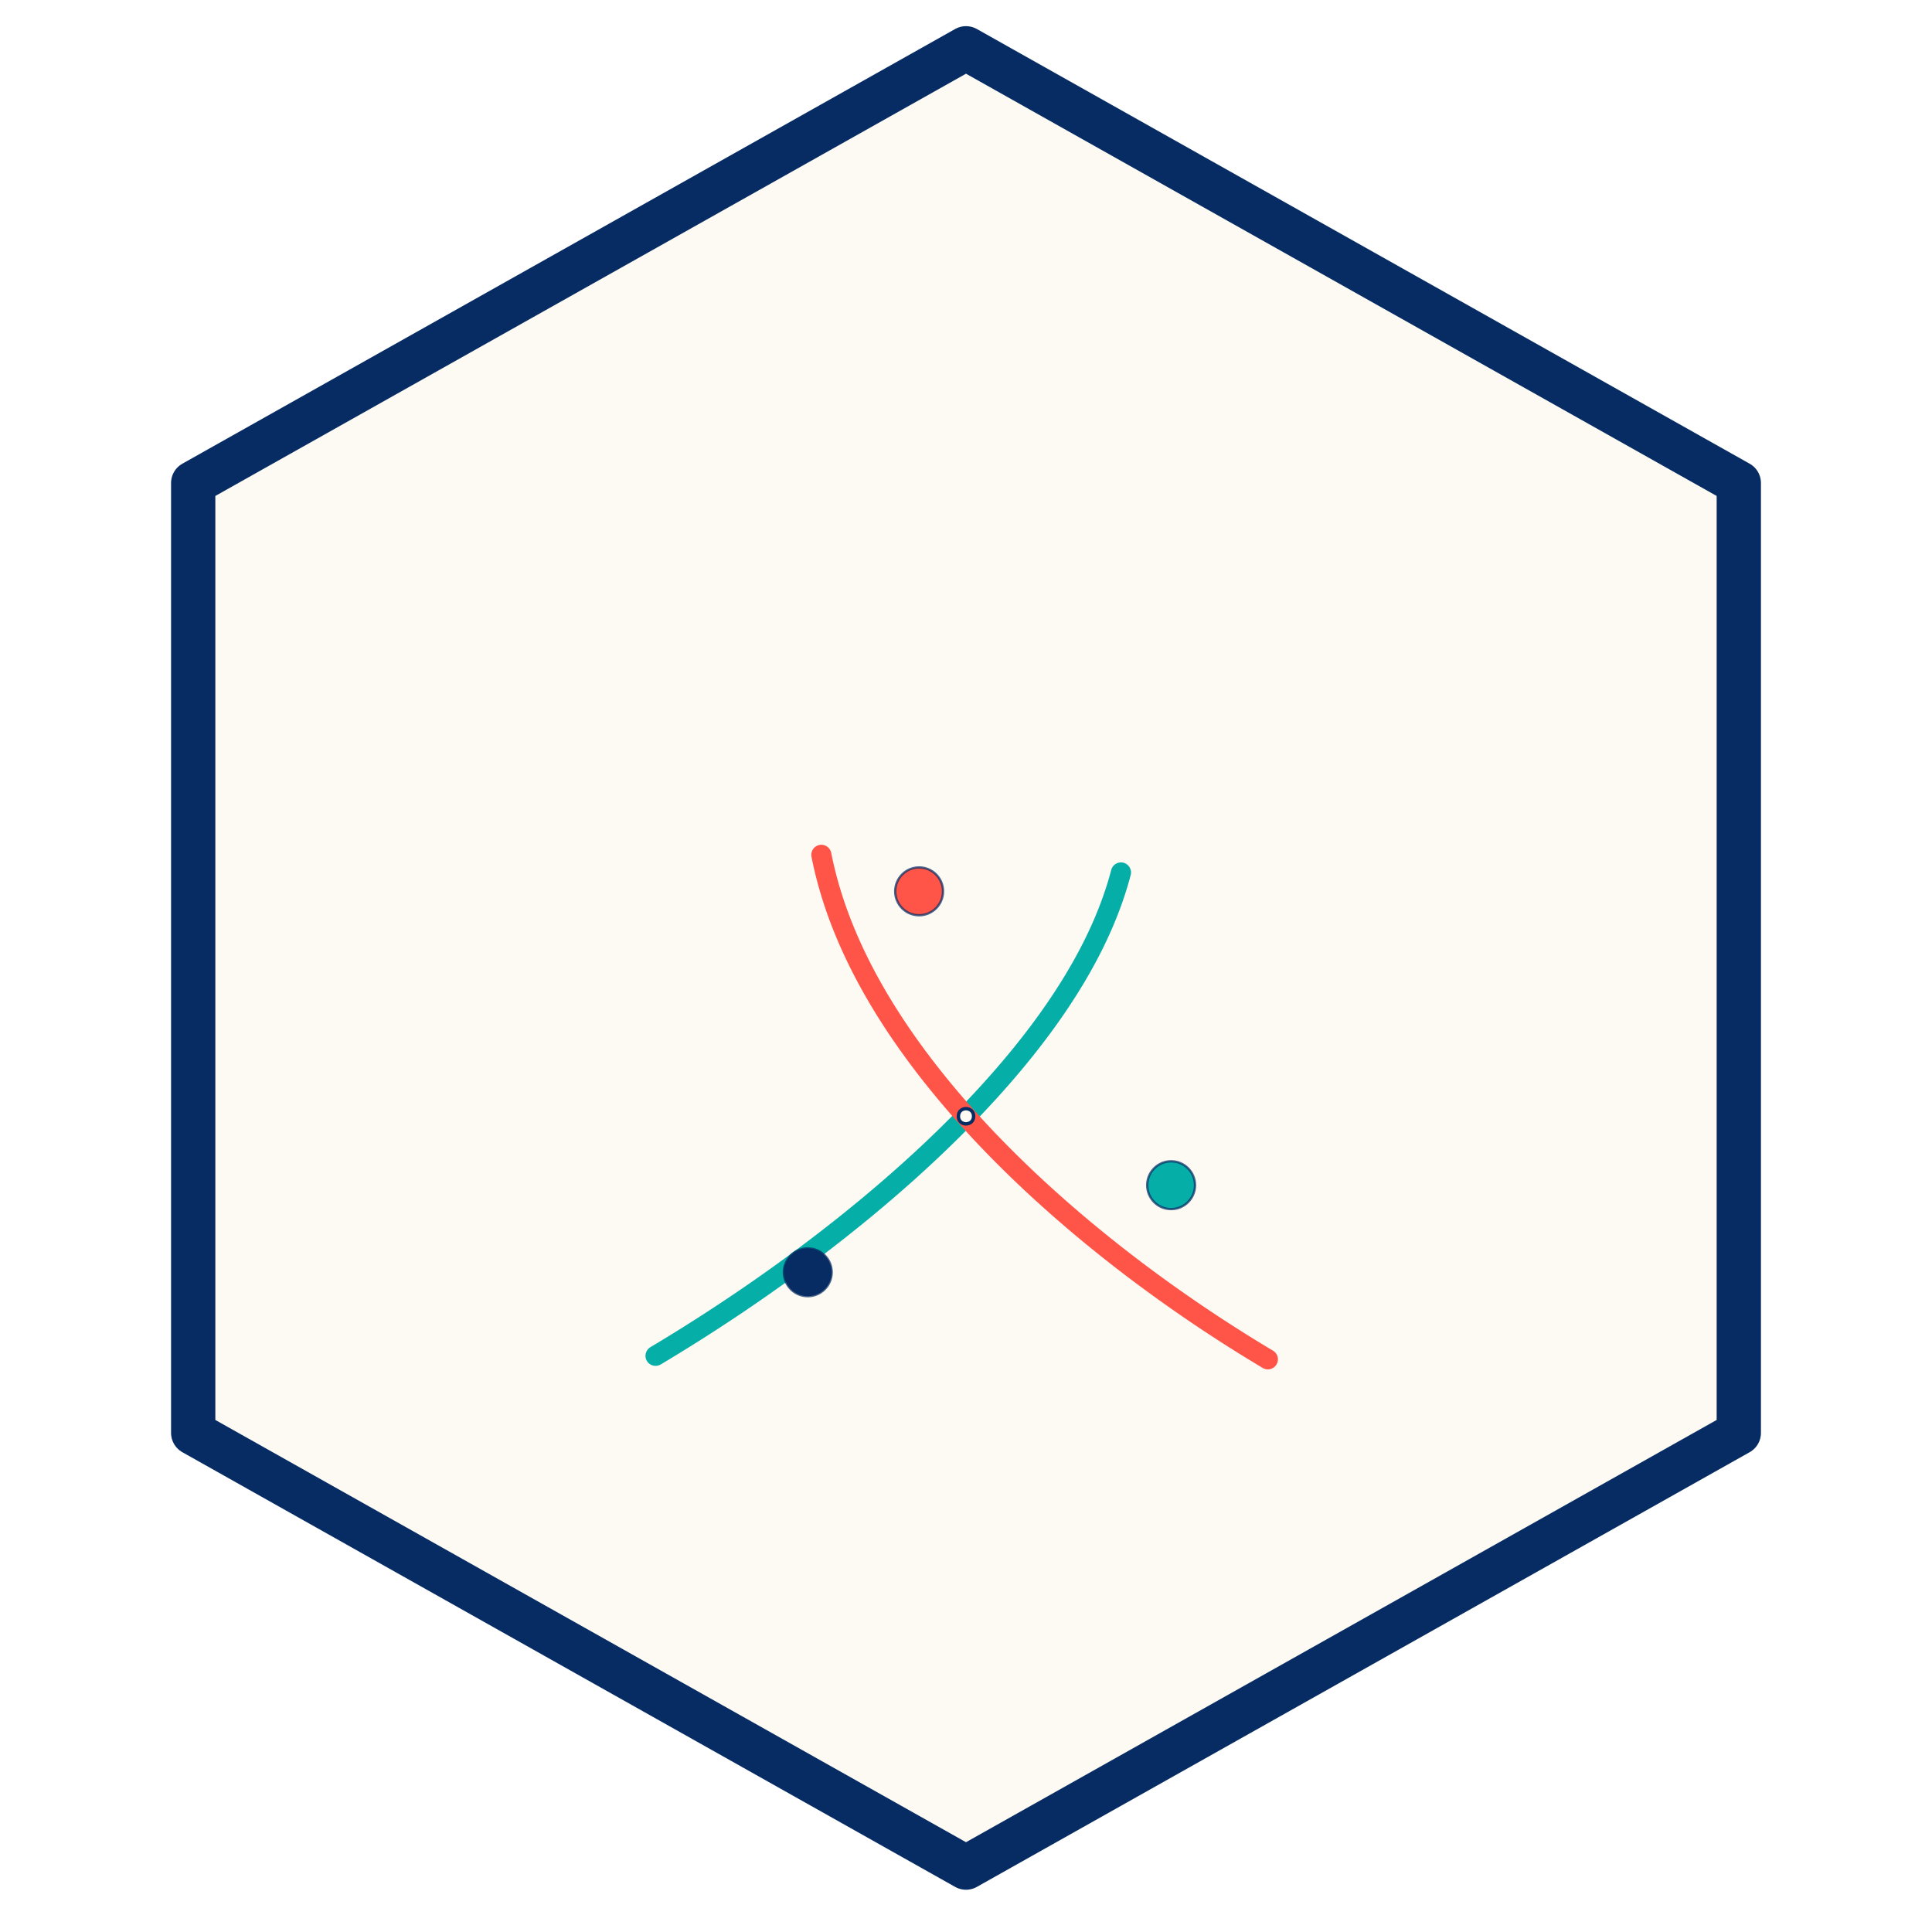
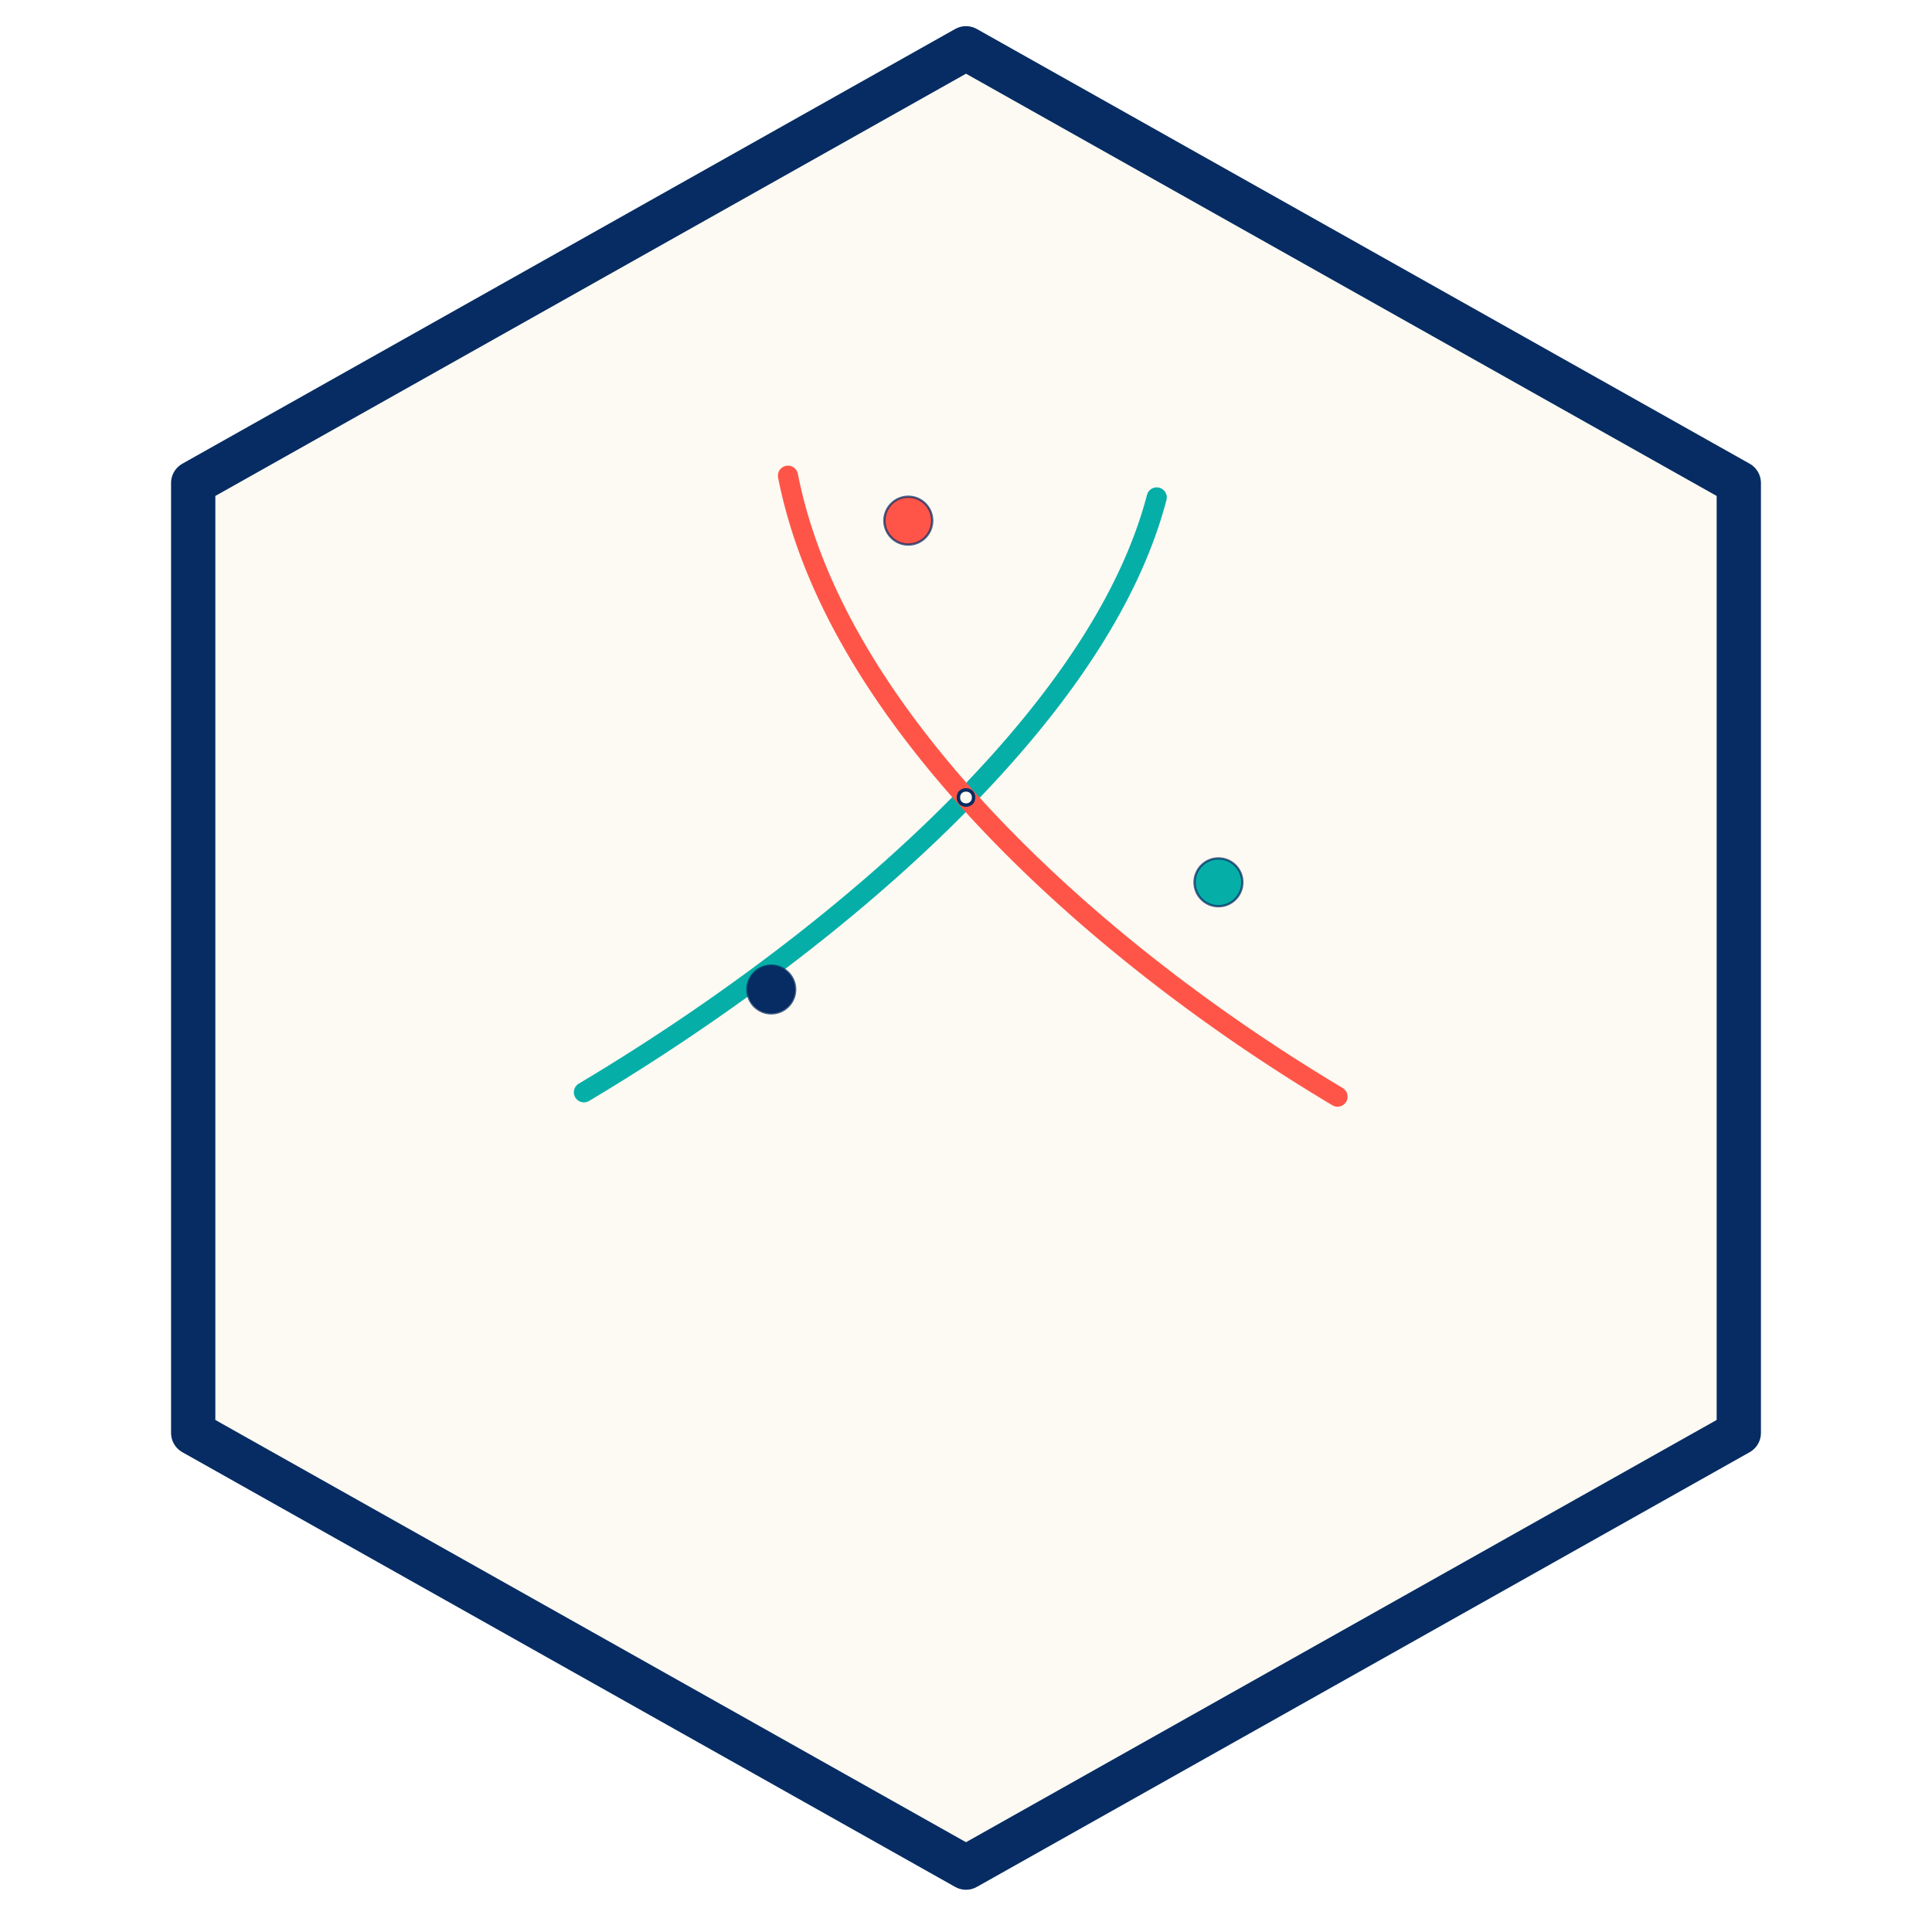
<svg xmlns="http://www.w3.org/2000/svg" width="720pt" height="720pt" viewBox="0 0 720 720">
  <path fill-rule="nonzero" fill="rgb(98.824%, 98.039%, 95.294%)" fill-opacity="1" stroke-width="16.5" stroke-linecap="round" stroke-linejoin="round" stroke="rgb(2.353%, 17.255%, 38.824%)" stroke-opacity="1" stroke-miterlimit="10" d="M 360 18 L 648 180 L 648 534 L 360 696 L 72 534 L 72 180 Z M 360 18 " />
-   <path fill="none" stroke-width="7.5" stroke-linecap="round" stroke-linejoin="round" stroke="rgb(1.961%, 68.627%, 65.882%)" stroke-opacity="1" stroke-miterlimit="10" d="M 244.305 505.27 L 245.066 504.816 L 245.836 504.355 L 246.602 503.895 L 247.375 503.43 L 248.152 502.957 L 248.93 502.488 L 249.711 502.012 L 250.492 501.531 L 251.281 501.051 L 252.07 500.566 L 252.863 500.074 L 254.457 499.09 L 255.258 498.59 L 256.062 498.09 L 256.867 497.582 L 257.676 497.074 L 258.488 496.562 L 259.301 496.047 L 260.117 495.531 L 261.758 494.484 L 262.582 493.957 L 263.406 493.426 L 264.234 492.891 L 265.066 492.355 L 266.73 491.27 L 267.57 490.723 L 268.406 490.172 L 269.25 489.617 L 270.09 489.062 L 270.938 488.504 L 271.781 487.941 L 272.629 487.375 L 274.332 486.234 L 275.188 485.66 L 276.039 485.082 L 276.898 484.5 L 277.754 483.918 L 278.613 483.328 L 279.477 482.738 L 281.203 481.551 L 282.066 480.953 L 282.934 480.352 L 283.801 479.746 L 285.535 478.527 L 286.406 477.914 L 288.148 476.68 L 289.02 476.059 L 290.77 474.809 L 291.645 474.18 L 292.52 473.547 L 294.27 472.273 L 295.145 471.633 L 296.023 470.992 L 296.898 470.348 L 297.777 469.699 L 298.652 469.047 L 299.531 468.395 L 300.406 467.742 L 301.285 467.082 L 302.16 466.422 L 303.039 465.762 L 303.914 465.098 L 305.664 463.762 L 306.543 463.09 L 307.414 462.418 L 308.289 461.742 L 309.164 461.062 L 310.035 460.383 L 310.91 459.703 L 311.781 459.02 L 312.652 458.332 L 313.52 457.645 L 314.391 456.957 L 315.258 456.262 L 316.121 455.57 L 316.988 454.875 L 317.852 454.176 L 318.715 453.48 L 321.293 451.371 L 322.148 450.668 L 323.004 449.961 L 323.859 449.25 L 325.562 447.828 L 326.41 447.117 L 328.098 445.688 L 328.941 444.969 L 330.621 443.531 L 331.453 442.809 L 332.289 442.09 L 333.121 441.363 L 333.949 440.641 L 336.422 438.461 L 337.238 437.734 L 338.055 437.004 L 339.68 435.543 L 340.488 434.812 L 341.293 434.078 L 342.094 433.344 L 342.895 432.613 L 343.691 431.879 L 344.484 431.141 L 346.062 429.672 L 347.625 428.195 L 348.402 427.457 L 349.176 426.723 L 349.945 425.984 L 350.715 425.242 L 352.238 423.766 L 352.996 423.027 L 353.75 422.285 L 355.242 420.809 L 356.723 419.328 L 357.457 418.59 L 358.191 417.848 L 358.918 417.109 L 359.641 416.371 L 360.359 415.629 L 361.074 414.891 L 361.785 414.152 L 362.492 413.414 L 363.195 412.676 L 363.895 411.938 L 364.59 411.199 L 365.281 410.461 L 365.969 409.727 L 366.648 408.988 L 367.328 408.254 L 368.004 407.52 L 369.34 406.051 L 370 405.316 L 370.656 404.582 L 371.309 403.852 L 371.957 403.117 L 372.602 402.387 L 373.238 401.66 L 373.875 400.93 L 374.504 400.199 L 375.754 398.746 L 376.367 398.02 L 376.98 397.297 L 377.59 396.574 L 378.793 395.129 L 379.387 394.406 L 379.977 393.688 L 381.141 392.25 L 381.715 391.535 L 382.285 390.82 L 382.852 390.105 L 383.414 389.395 L 383.973 388.684 L 384.523 387.973 L 385.07 387.262 L 385.613 386.555 L 386.152 385.848 L 386.688 385.145 L 387.742 383.738 L 388.262 383.039 L 389.285 381.641 L 389.793 380.945 L 390.293 380.25 L 390.789 379.555 L 391.281 378.863 L 391.766 378.176 L 392.25 377.484 L 392.727 376.797 L 393.199 376.113 L 393.668 375.43 L 394.133 374.746 L 395.047 373.387 L 395.496 372.711 L 395.941 372.035 L 396.379 371.359 L 396.816 370.688 L 397.246 370.016 L 397.676 369.348 L 398.098 368.684 L 398.516 368.016 L 398.926 367.352 L 399.336 366.691 L 399.738 366.031 L 400.141 365.375 L 400.535 364.719 L 400.926 364.062 L 401.312 363.41 L 401.691 362.758 L 402.07 362.109 L 402.441 361.465 L 402.812 360.816 L 403.176 360.176 L 403.535 359.531 L 403.891 358.895 L 404.242 358.254 L 404.586 357.621 L 404.93 356.984 L 405.27 356.355 L 405.602 355.723 L 405.93 355.098 L 406.258 354.469 L 406.578 353.848 L 406.895 353.223 L 407.207 352.602 L 407.516 351.984 L 407.82 351.367 L 408.121 350.754 L 408.414 350.141 L 408.707 349.531 L 408.996 348.922 L 409.281 348.316 L 409.559 347.711 L 409.836 347.109 L 410.109 346.508 L 410.641 345.312 L 410.902 344.719 L 411.156 344.125 L 411.41 343.535 L 411.66 342.945 L 411.906 342.359 L 412.145 341.773 L 412.383 341.191 L 412.617 340.609 L 412.848 340.031 L 413.074 339.453 L 413.297 338.879 L 413.516 338.305 L 413.73 337.734 L 413.941 337.168 L 414.152 336.598 L 414.559 335.473 L 414.758 334.91 L 415.141 333.793 L 415.328 333.238 L 415.512 332.684 L 415.695 332.133 L 415.871 331.582 L 416.047 331.035 L 416.219 330.492 L 416.387 329.945 L 416.551 329.406 L 416.711 328.867 L 416.867 328.328 L 417.023 327.793 L 417.176 327.258 L 417.324 326.727 L 417.469 326.195 L 417.613 325.668 L 417.754 325.141 " />
-   <path fill="none" stroke-width="7.5" stroke-linecap="round" stroke-linejoin="round" stroke="rgb(100%, 33.333%, 28.235%)" stroke-opacity="1" stroke-miterlimit="10" d="M 472.5 506.578 L 471.746 506.129 L 470.992 505.676 L 470.23 505.219 L 469.469 504.758 L 468.707 504.293 L 467.938 503.828 L 467.168 503.355 L 466.395 502.883 L 465.621 502.406 L 464.84 501.926 L 464.062 501.441 L 463.277 500.953 L 462.492 500.461 L 461.703 499.969 L 460.914 499.469 L 460.121 498.969 L 459.324 498.465 L 458.527 497.957 L 457.73 497.445 L 456.121 496.414 L 455.316 495.891 L 454.508 495.367 L 453.695 494.84 L 452.883 494.309 L 452.07 493.773 L 451.254 493.234 L 450.434 492.695 L 448.793 491.602 L 447.969 491.051 L 447.145 490.496 L 446.316 489.938 L 445.488 489.375 L 444.656 488.812 L 442.992 487.672 L 442.156 487.098 L 440.484 485.941 L 438.805 484.77 L 437.961 484.18 L 437.121 483.586 L 436.277 482.988 L 435.434 482.387 L 434.586 481.785 L 433.742 481.18 L 432.895 480.57 L 432.047 479.957 L 431.195 479.344 L 430.348 478.723 L 429.496 478.102 L 428.648 477.48 L 426.945 476.223 L 426.094 475.586 L 425.238 474.953 L 423.535 473.672 L 422.68 473.027 L 421.828 472.379 L 420.977 471.727 L 420.121 471.074 L 419.27 470.418 L 418.414 469.762 L 415.859 467.77 L 415.004 467.098 L 414.152 466.426 L 413.305 465.754 L 411.602 464.395 L 410.754 463.715 L 409.906 463.027 L 409.055 462.344 L 408.211 461.652 L 407.363 460.961 L 405.676 459.57 L 403.988 458.172 L 403.148 457.469 L 401.469 456.055 L 399.797 454.633 L 398.133 453.203 L 397.301 452.484 L 396.473 451.766 L 394.816 450.32 L 393.992 449.594 L 393.172 448.867 L 392.352 448.137 L 390.719 446.676 L 389.902 445.941 L 389.094 445.203 L 388.281 444.469 L 387.477 443.727 L 386.672 442.988 L 385.867 442.246 L 385.066 441.5 L 384.27 440.758 L 383.473 440.012 L 382.684 439.262 L 381.891 438.512 L 380.32 437.012 L 379.539 436.258 L 377.984 434.75 L 377.211 433.992 L 376.441 433.234 L 374.91 431.719 L 374.148 430.957 L 373.391 430.195 L 372.637 429.434 L 371.137 427.91 L 369.652 426.379 L 368.914 425.613 L 368.18 424.848 L 367.449 424.082 L 366.723 423.312 L 366 422.543 L 365.281 421.777 L 364.562 421.008 L 363.141 419.469 L 362.438 418.699 L 361.734 417.926 L 360.344 416.387 L 359.656 415.613 L 358.969 414.844 L 358.289 414.07 L 357.609 413.301 L 356.938 412.527 L 356.27 411.758 L 355.602 410.984 L 354.941 410.215 L 354.285 409.441 L 353.633 408.672 L 352.984 407.898 L 352.34 407.129 L 351.699 406.359 L 351.062 405.59 L 350.43 404.816 L 349.18 403.277 L 348.562 402.508 L 347.949 401.742 L 347.336 400.973 L 346.73 400.203 L 345.535 398.672 L 344.941 397.906 L 344.355 397.141 L 343.773 396.375 L 343.195 395.609 L 342.621 394.848 L 342.051 394.086 L 341.484 393.32 L 340.926 392.562 L 339.816 391.039 L 338.73 389.523 L 338.191 388.77 L 337.66 388.012 L 337.133 387.258 L 336.609 386.504 L 336.09 385.75 L 335.574 385 L 335.066 384.246 L 334.559 383.5 L 334.059 382.75 L 333.562 382.004 L 332.586 380.512 L 332.105 379.766 L 331.629 379.023 L 331.156 378.285 L 330.688 377.543 L 329.766 376.066 L 329.312 375.332 L 328.863 374.598 L 328.418 373.863 L 327.543 372.402 L 327.113 371.676 L 326.688 370.945 L 326.266 370.219 L 325.848 369.496 L 325.434 368.773 L 325.027 368.051 L 324.625 367.332 L 324.227 366.613 L 323.832 365.898 L 323.441 365.184 L 323.055 364.469 L 322.676 363.758 L 322.301 363.047 L 321.926 362.34 L 321.559 361.633 L 321.195 360.93 L 320.84 360.223 L 320.484 359.523 L 320.133 358.824 L 319.789 358.125 L 319.449 357.43 L 319.113 356.734 L 318.781 356.043 L 318.453 355.352 L 318.129 354.66 L 317.809 353.973 L 317.492 353.289 L 316.875 351.922 L 316.574 351.242 L 316.273 350.566 L 315.98 349.887 L 315.691 349.215 L 315.406 348.543 L 315.125 347.871 L 314.848 347.203 L 314.574 346.535 L 314.305 345.871 L 314.039 345.207 L 313.777 344.547 L 313.52 343.887 L 313.266 343.23 L 313.016 342.574 L 312.77 341.922 L 312.527 341.27 L 312.289 340.621 L 312.055 339.973 L 311.824 339.328 L 311.598 338.684 L 311.375 338.043 L 311.156 337.402 L 310.941 336.766 L 310.73 336.129 L 310.523 335.496 L 310.32 334.863 L 310.117 334.234 L 309.922 333.609 L 309.727 332.98 L 309.352 331.738 L 309.168 331.117 L 308.988 330.5 L 308.812 329.883 L 308.641 329.27 L 308.305 328.051 L 308.145 327.441 L 307.984 326.836 L 307.828 326.23 L 307.676 325.629 L 307.527 325.031 L 307.238 323.836 L 307.102 323.242 L 306.828 322.062 L 306.699 321.473 L 306.574 320.887 L 306.449 320.305 L 306.328 319.723 L 306.094 318.566 " />
-   <path fill-rule="nonzero" fill="rgb(98.824%, 98.039%, 95.294%)" fill-opacity="1" stroke-width="1.275" stroke-linecap="round" stroke-linejoin="round" stroke="rgb(2.353%, 17.255%, 38.824%)" stroke-opacity="1" stroke-miterlimit="10" d="M 362.836 416 C 362.836 419.781 357.164 419.781 357.164 416 C 357.164 412.219 362.836 412.219 362.836 416 " />
-   <path fill-rule="nonzero" fill="rgb(2.353%, 17.255%, 38.824%)" fill-opacity="1" stroke-width="0.863" stroke-linecap="round" stroke-linejoin="round" stroke="rgb(2.353%, 17.255%, 38.824%)" stroke-opacity="0.722" stroke-miterlimit="10" d="M 309.941 474.137 C 309.941 479.059 305.953 483.047 301.031 483.047 C 296.109 483.047 292.121 479.059 292.121 474.137 C 292.121 469.215 296.109 465.227 301.031 465.227 C 305.953 465.227 309.941 469.215 309.941 474.137 " />
-   <path fill-rule="nonzero" fill="rgb(1.961%, 68.627%, 65.882%)" fill-opacity="1" stroke-width="0.863" stroke-linecap="round" stroke-linejoin="round" stroke="rgb(2.353%, 17.255%, 38.824%)" stroke-opacity="0.722" stroke-miterlimit="10" d="M 445.352 441.688 C 445.352 446.609 441.359 450.598 436.441 450.598 C 431.52 450.598 427.531 446.609 427.531 441.688 C 427.531 436.766 431.52 432.777 436.441 432.777 C 441.359 432.777 445.352 436.766 445.352 441.688 " />
-   <path fill-rule="nonzero" fill="rgb(100%, 33.333%, 28.235%)" fill-opacity="1" stroke-width="0.863" stroke-linecap="round" stroke-linejoin="round" stroke="rgb(2.353%, 17.255%, 38.824%)" stroke-opacity="0.722" stroke-miterlimit="10" d="M 351.438 332.176 C 351.438 337.098 347.449 341.086 342.527 341.086 C 337.605 341.086 333.617 337.098 333.617 332.176 C 333.617 327.254 337.605 323.266 342.527 323.266 C 347.449 323.266 351.438 327.254 351.438 332.176 " />
+   <path fill="none" stroke-width="7.5" stroke-linecap="round" stroke-linejoin="round" stroke="rgb(1.961%, 68.627%, 65.882%)" stroke-opacity="1" stroke-miterlimit="10" d="M 217.605 407.07 L 218.547 406.512 L 219.488 405.945 L 220.434 405.375 L 221.387 404.805 L 222.34 404.227 L 223.297 403.645 L 224.258 403.059 L 225.223 402.469 L 226.191 401.875 L 227.164 401.281 L 228.141 400.68 L 229.117 400.074 L 231.086 398.848 L 232.074 398.23 L 233.066 397.609 L 234.062 396.984 L 235.062 396.355 L 236.062 395.723 L 237.066 395.082 L 238.074 394.441 L 239.086 393.797 L 240.098 393.145 L 241.117 392.492 L 242.137 391.836 L 243.156 391.172 L 244.184 390.508 L 245.207 389.84 L 246.238 389.168 L 247.27 388.488 L 248.305 387.809 L 249.344 387.125 L 250.383 386.434 L 251.426 385.742 L 252.469 385.047 L 253.516 384.348 L 254.562 383.641 L 255.613 382.934 L 256.664 382.223 L 257.719 381.508 L 258.777 380.789 L 259.832 380.066 L 260.895 379.34 L 261.953 378.609 L 263.016 377.879 L 264.082 377.141 L 266.215 375.656 L 267.281 374.91 L 269.422 373.402 L 270.496 372.645 L 271.566 371.883 L 273.715 370.352 L 274.793 369.578 L 275.867 368.805 L 276.945 368.027 L 278.023 367.246 L 279.102 366.461 L 281.258 364.883 L 282.336 364.086 L 283.418 363.289 L 285.574 361.688 L 286.656 360.879 L 287.734 360.07 L 289.891 358.445 L 290.973 357.625 L 293.129 355.984 L 294.203 355.156 L 295.281 354.328 L 296.355 353.496 L 297.434 352.664 L 298.508 351.828 L 299.582 350.988 L 302.793 348.457 L 303.863 347.605 L 305.996 345.902 L 307.062 345.047 L 309.188 343.328 L 311.305 341.602 L 313.414 339.867 L 314.469 338.996 L 315.52 338.125 L 317.613 336.375 L 319.699 334.617 L 320.738 333.738 L 321.773 332.855 L 322.809 331.969 L 323.84 331.086 L 324.867 330.195 L 325.895 329.309 L 326.918 328.418 L 327.938 327.527 L 329.969 325.738 L 330.98 324.844 L 331.988 323.949 L 332.992 323.051 L 334.992 321.254 L 336.977 319.449 L 337.965 318.547 L 339.926 316.742 L 340.902 315.836 L 341.875 314.93 L 342.844 314.023 L 343.809 313.117 L 344.77 312.211 L 345.727 311.305 L 346.68 310.395 L 347.629 309.484 L 348.57 308.578 L 349.512 307.668 L 350.449 306.758 L 351.379 305.848 L 352.305 304.938 L 353.227 304.027 L 354.145 303.117 L 355.059 302.207 L 355.969 301.297 L 357.773 299.477 L 358.668 298.566 L 359.559 297.656 L 361.324 295.836 L 362.199 294.926 L 363.066 294.016 L 363.934 293.109 L 364.793 292.199 L 365.648 291.293 L 366.5 290.383 L 367.344 289.477 L 368.184 288.57 L 369.02 287.664 L 369.848 286.762 L 370.676 285.855 L 372.309 284.051 L 373.918 282.246 L 374.715 281.348 L 375.508 280.445 L 376.297 279.547 L 377.078 278.652 L 377.852 277.754 L 378.621 276.859 L 379.387 275.965 L 380.145 275.07 L 380.898 274.18 L 381.648 273.289 L 382.391 272.398 L 383.129 271.512 L 383.859 270.625 L 384.586 269.738 L 385.305 268.855 L 386.02 267.973 L 386.727 267.09 L 387.43 266.211 L 388.125 265.332 L 388.816 264.453 L 389.504 263.578 L 390.184 262.703 L 390.859 261.832 L 391.527 260.961 L 392.188 260.09 L 392.848 259.223 L 393.496 258.359 L 394.141 257.492 L 394.781 256.633 L 395.414 255.77 L 396.043 254.91 L 396.668 254.055 L 397.281 253.199 L 397.895 252.348 L 398.5 251.496 L 399.098 250.645 L 399.691 249.797 L 400.281 248.953 L 400.863 248.109 L 401.438 247.266 L 402.008 246.426 L 402.574 245.59 L 403.133 244.754 L 403.688 243.918 L 404.234 243.09 L 404.777 242.258 L 405.312 241.43 L 405.844 240.605 L 406.367 239.781 L 406.887 238.961 L 407.402 238.145 L 407.91 237.328 L 408.414 236.512 L 408.91 235.699 L 409.402 234.891 L 409.891 234.082 L 410.371 233.277 L 410.844 232.473 L 411.312 231.672 L 411.777 230.875 L 412.238 230.078 L 412.691 229.285 L 413.137 228.492 L 413.582 227.703 L 414.02 226.914 L 414.449 226.129 L 414.875 225.348 L 415.297 224.566 L 415.715 223.789 L 416.125 223.016 L 416.531 222.242 L 416.93 221.473 L 417.324 220.703 L 417.715 219.938 L 418.102 219.172 L 418.48 218.414 L 418.855 217.652 L 419.59 216.145 L 419.949 215.391 L 420.305 214.645 L 420.652 213.895 L 420.996 213.152 L 421.336 212.41 L 421.672 211.672 L 422.004 210.934 L 422.328 210.199 L 422.648 209.469 L 422.965 208.738 L 423.582 207.285 L 423.883 206.566 L 424.18 205.844 L 424.473 205.129 L 425.043 203.699 L 425.32 202.988 L 425.598 202.281 L 425.867 201.578 L 426.133 200.875 L 426.648 199.477 L 426.902 198.781 L 427.148 198.086 L 427.391 197.398 L 427.633 196.707 L 427.867 196.023 L 428.098 195.34 L 428.324 194.656 L 428.547 193.98 L 428.766 193.305 L 428.98 192.629 L 429.191 191.957 L 429.398 191.289 L 429.598 190.621 L 429.797 189.957 L 429.992 189.297 L 430.184 188.637 L 430.371 187.98 L 430.555 187.324 L 430.734 186.672 L 430.906 186.02 L 431.078 185.371 " />
+   <path fill="none" stroke-width="7.5" stroke-linecap="round" stroke-linejoin="round" stroke="rgb(100%, 33.333%, 28.235%)" stroke-opacity="1" stroke-miterlimit="10" d="M 498.461 408.684 L 497.535 408.129 L 496.605 407.57 L 495.668 407.008 L 494.73 406.441 L 493.789 405.871 L 492.848 405.297 L 490.949 404.133 L 489.992 403.547 L 489.035 402.953 L 488.074 402.359 L 487.113 401.758 L 485.176 400.547 L 484.203 399.934 L 483.227 399.316 L 482.246 398.695 L 481.266 398.07 L 480.281 397.441 L 479.293 396.809 L 478.305 396.172 L 477.312 395.527 L 476.316 394.883 L 475.32 394.234 L 474.32 393.578 L 473.316 392.922 L 472.312 392.258 L 471.305 391.594 L 470.293 390.922 L 468.27 389.57 L 467.254 388.887 L 466.234 388.199 L 465.215 387.508 L 464.191 386.812 L 462.145 385.414 L 461.117 384.707 L 460.086 383.996 L 459.055 383.281 L 458.023 382.562 L 456.988 381.84 L 455.953 381.113 L 454.918 380.383 L 453.879 379.648 L 452.84 378.91 L 451.801 378.168 L 450.758 377.422 L 449.715 376.672 L 448.672 375.918 L 447.625 375.16 L 446.582 374.398 L 444.488 372.867 L 443.441 372.094 L 442.395 371.316 L 441.344 370.539 L 440.297 369.754 L 439.246 368.969 L 438.195 368.18 L 437.145 367.387 L 436.098 366.59 L 435.047 365.789 L 433.996 364.984 L 431.895 363.367 L 430.848 362.551 L 429.797 361.734 L 428.746 360.914 L 426.652 359.266 L 424.559 357.602 L 423.512 356.766 L 422.465 355.926 L 421.422 355.082 L 419.336 353.387 L 418.293 352.535 L 417.254 351.684 L 415.176 349.965 L 413.105 348.238 L 412.07 347.367 L 411.039 346.496 L 410.012 345.625 L 408.98 344.75 L 407.957 343.871 L 406.93 342.988 L 405.906 342.105 L 403.867 340.332 L 402.852 339.441 L 400.828 337.652 L 399.816 336.754 L 398.812 335.855 L 397.805 334.953 L 396.805 334.051 L 395.805 333.145 L 394.809 332.234 L 393.816 331.328 L 392.824 330.414 L 391.836 329.5 L 390.852 328.586 L 388.891 326.75 L 387.918 325.832 L 386.945 324.91 L 385.977 323.984 L 384.047 322.133 L 383.09 321.207 L 382.133 320.277 L 381.184 319.344 L 380.234 318.414 L 379.289 317.48 L 378.352 316.547 L 377.414 315.609 L 376.48 314.672 L 374.629 312.797 L 373.707 311.855 L 371.879 309.973 L 370.973 309.031 L 370.07 308.09 L 369.168 307.145 L 368.273 306.199 L 367.383 305.254 L 366.496 304.309 L 365.617 303.363 L 364.738 302.414 L 363.867 301.469 L 363 300.52 L 362.137 299.57 L 361.277 298.625 L 360.426 297.676 L 359.578 296.727 L 358.734 295.777 L 357.895 294.828 L 357.059 293.879 L 356.23 292.926 L 355.406 291.977 L 354.586 291.027 L 353.773 290.078 L 352.965 289.129 L 352.16 288.18 L 351.363 287.23 L 350.57 286.281 L 349.781 285.332 L 349 284.387 L 348.223 283.438 L 347.449 282.488 L 346.684 281.543 L 345.922 280.598 L 345.168 279.648 L 344.414 278.703 L 343.672 277.758 L 342.93 276.816 L 342.195 275.871 L 341.469 274.93 L 340.746 273.988 L 340.027 273.047 L 339.316 272.105 L 338.609 271.164 L 337.906 270.227 L 337.211 269.289 L 336.523 268.352 L 335.84 267.414 L 335.16 266.48 L 334.488 265.547 L 333.82 264.613 L 333.16 263.684 L 332.504 262.754 L 331.855 261.824 L 331.211 260.895 L 330.57 259.969 L 329.938 259.043 L 329.312 258.121 L 328.691 257.199 L 328.074 256.277 L 327.465 255.355 L 326.859 254.438 L 326.262 253.523 L 325.668 252.605 L 325.082 251.691 L 324.5 250.781 L 323.926 249.871 L 323.355 248.961 L 322.789 248.055 L 322.23 247.148 L 321.68 246.242 L 321.129 245.34 L 320.59 244.441 L 320.055 243.543 L 319.523 242.645 L 319 241.75 L 318.48 240.855 L 317.965 239.965 L 317.457 239.074 L 316.957 238.188 L 316.461 237.301 L 315.969 236.418 L 315.484 235.535 L 315.004 234.656 L 314.531 233.777 L 314.062 232.902 L 313.598 232.027 L 313.141 231.156 L 312.688 230.285 L 312.242 229.418 L 311.801 228.555 L 311.363 227.691 L 310.934 226.828 L 310.512 225.969 L 310.09 225.113 L 309.676 224.258 L 309.266 223.406 L 308.863 222.555 L 308.465 221.707 L 308.07 220.859 L 307.684 220.016 L 307.301 219.176 L 306.926 218.336 L 306.551 217.5 L 306.184 216.664 L 305.465 215 L 305.113 214.176 L 304.77 213.348 L 304.426 212.527 L 304.09 211.707 L 303.758 210.887 L 303.43 210.07 L 303.109 209.258 L 302.793 208.445 L 302.48 207.637 L 302.172 206.832 L 301.871 206.027 L 301.574 205.227 L 301.281 204.426 L 300.992 203.629 L 300.707 202.836 L 300.43 202.043 L 300.156 201.254 L 299.887 200.465 L 299.621 199.68 L 299.359 198.898 L 299.105 198.117 L 298.855 197.34 L 298.605 196.566 L 298.363 195.793 L 298.125 195.023 L 297.664 193.492 L 297.438 192.73 L 297.219 191.969 L 297 191.211 L 296.789 190.457 L 296.582 189.703 L 296.176 188.203 L 295.98 187.461 L 295.789 186.715 L 295.602 185.977 L 295.418 185.238 L 295.238 184.504 L 295.062 183.77 L 294.891 183.039 L 294.723 182.309 L 294.559 181.586 L 294.398 180.859 L 294.242 180.141 L 294.09 179.422 L 293.941 178.707 L 293.797 177.992 L 293.656 177.281 " />
+   <path fill-rule="nonzero" fill="rgb(98.824%, 98.039%, 95.294%)" fill-opacity="1" stroke-width="1.275" stroke-linecap="round" stroke-linejoin="round" stroke="rgb(2.353%, 17.255%, 38.824%)" stroke-opacity="1" stroke-miterlimit="10" d="M 362.836 297.199 C 362.836 300.98 357.164 300.98 357.164 297.199 C 357.164 293.422 362.836 293.422 362.836 297.199 " />
+   <path fill-rule="nonzero" fill="rgb(2.353%, 17.255%, 38.824%)" fill-opacity="1" stroke-width="0.863" stroke-linecap="round" stroke-linejoin="round" stroke="rgb(2.353%, 17.255%, 38.824%)" stroke-opacity="0.722" stroke-miterlimit="10" d="M 296.336 368.754 C 296.336 373.672 292.344 377.66 287.426 377.66 C 282.504 377.66 278.516 373.672 278.516 368.754 C 278.516 363.832 282.504 359.844 287.426 359.844 C 292.344 359.844 296.336 363.832 296.336 368.754 " />
+   <path fill-rule="nonzero" fill="rgb(1.961%, 68.627%, 65.882%)" fill-opacity="1" stroke-width="0.863" stroke-linecap="round" stroke-linejoin="round" stroke="rgb(2.353%, 17.255%, 38.824%)" stroke-opacity="0.722" stroke-miterlimit="10" d="M 462.988 328.816 C 462.988 333.738 459 337.727 454.078 337.727 C 449.16 337.727 445.172 333.738 445.172 328.816 C 445.172 323.895 449.16 319.906 454.078 319.906 C 459 319.906 462.988 323.895 462.988 328.816 " />
+   <path fill-rule="nonzero" fill="rgb(100%, 33.333%, 28.235%)" fill-opacity="1" stroke-width="0.863" stroke-linecap="round" stroke-linejoin="round" stroke="rgb(2.353%, 17.255%, 38.824%)" stroke-opacity="0.722" stroke-miterlimit="10" d="M 347.406 194.031 C 347.406 198.953 343.418 202.941 338.496 202.941 C 333.574 202.941 329.586 198.953 329.586 194.031 C 329.586 189.109 333.574 185.121 338.496 185.121 C 343.418 185.121 347.406 189.109 347.406 194.031 " />
</svg>
